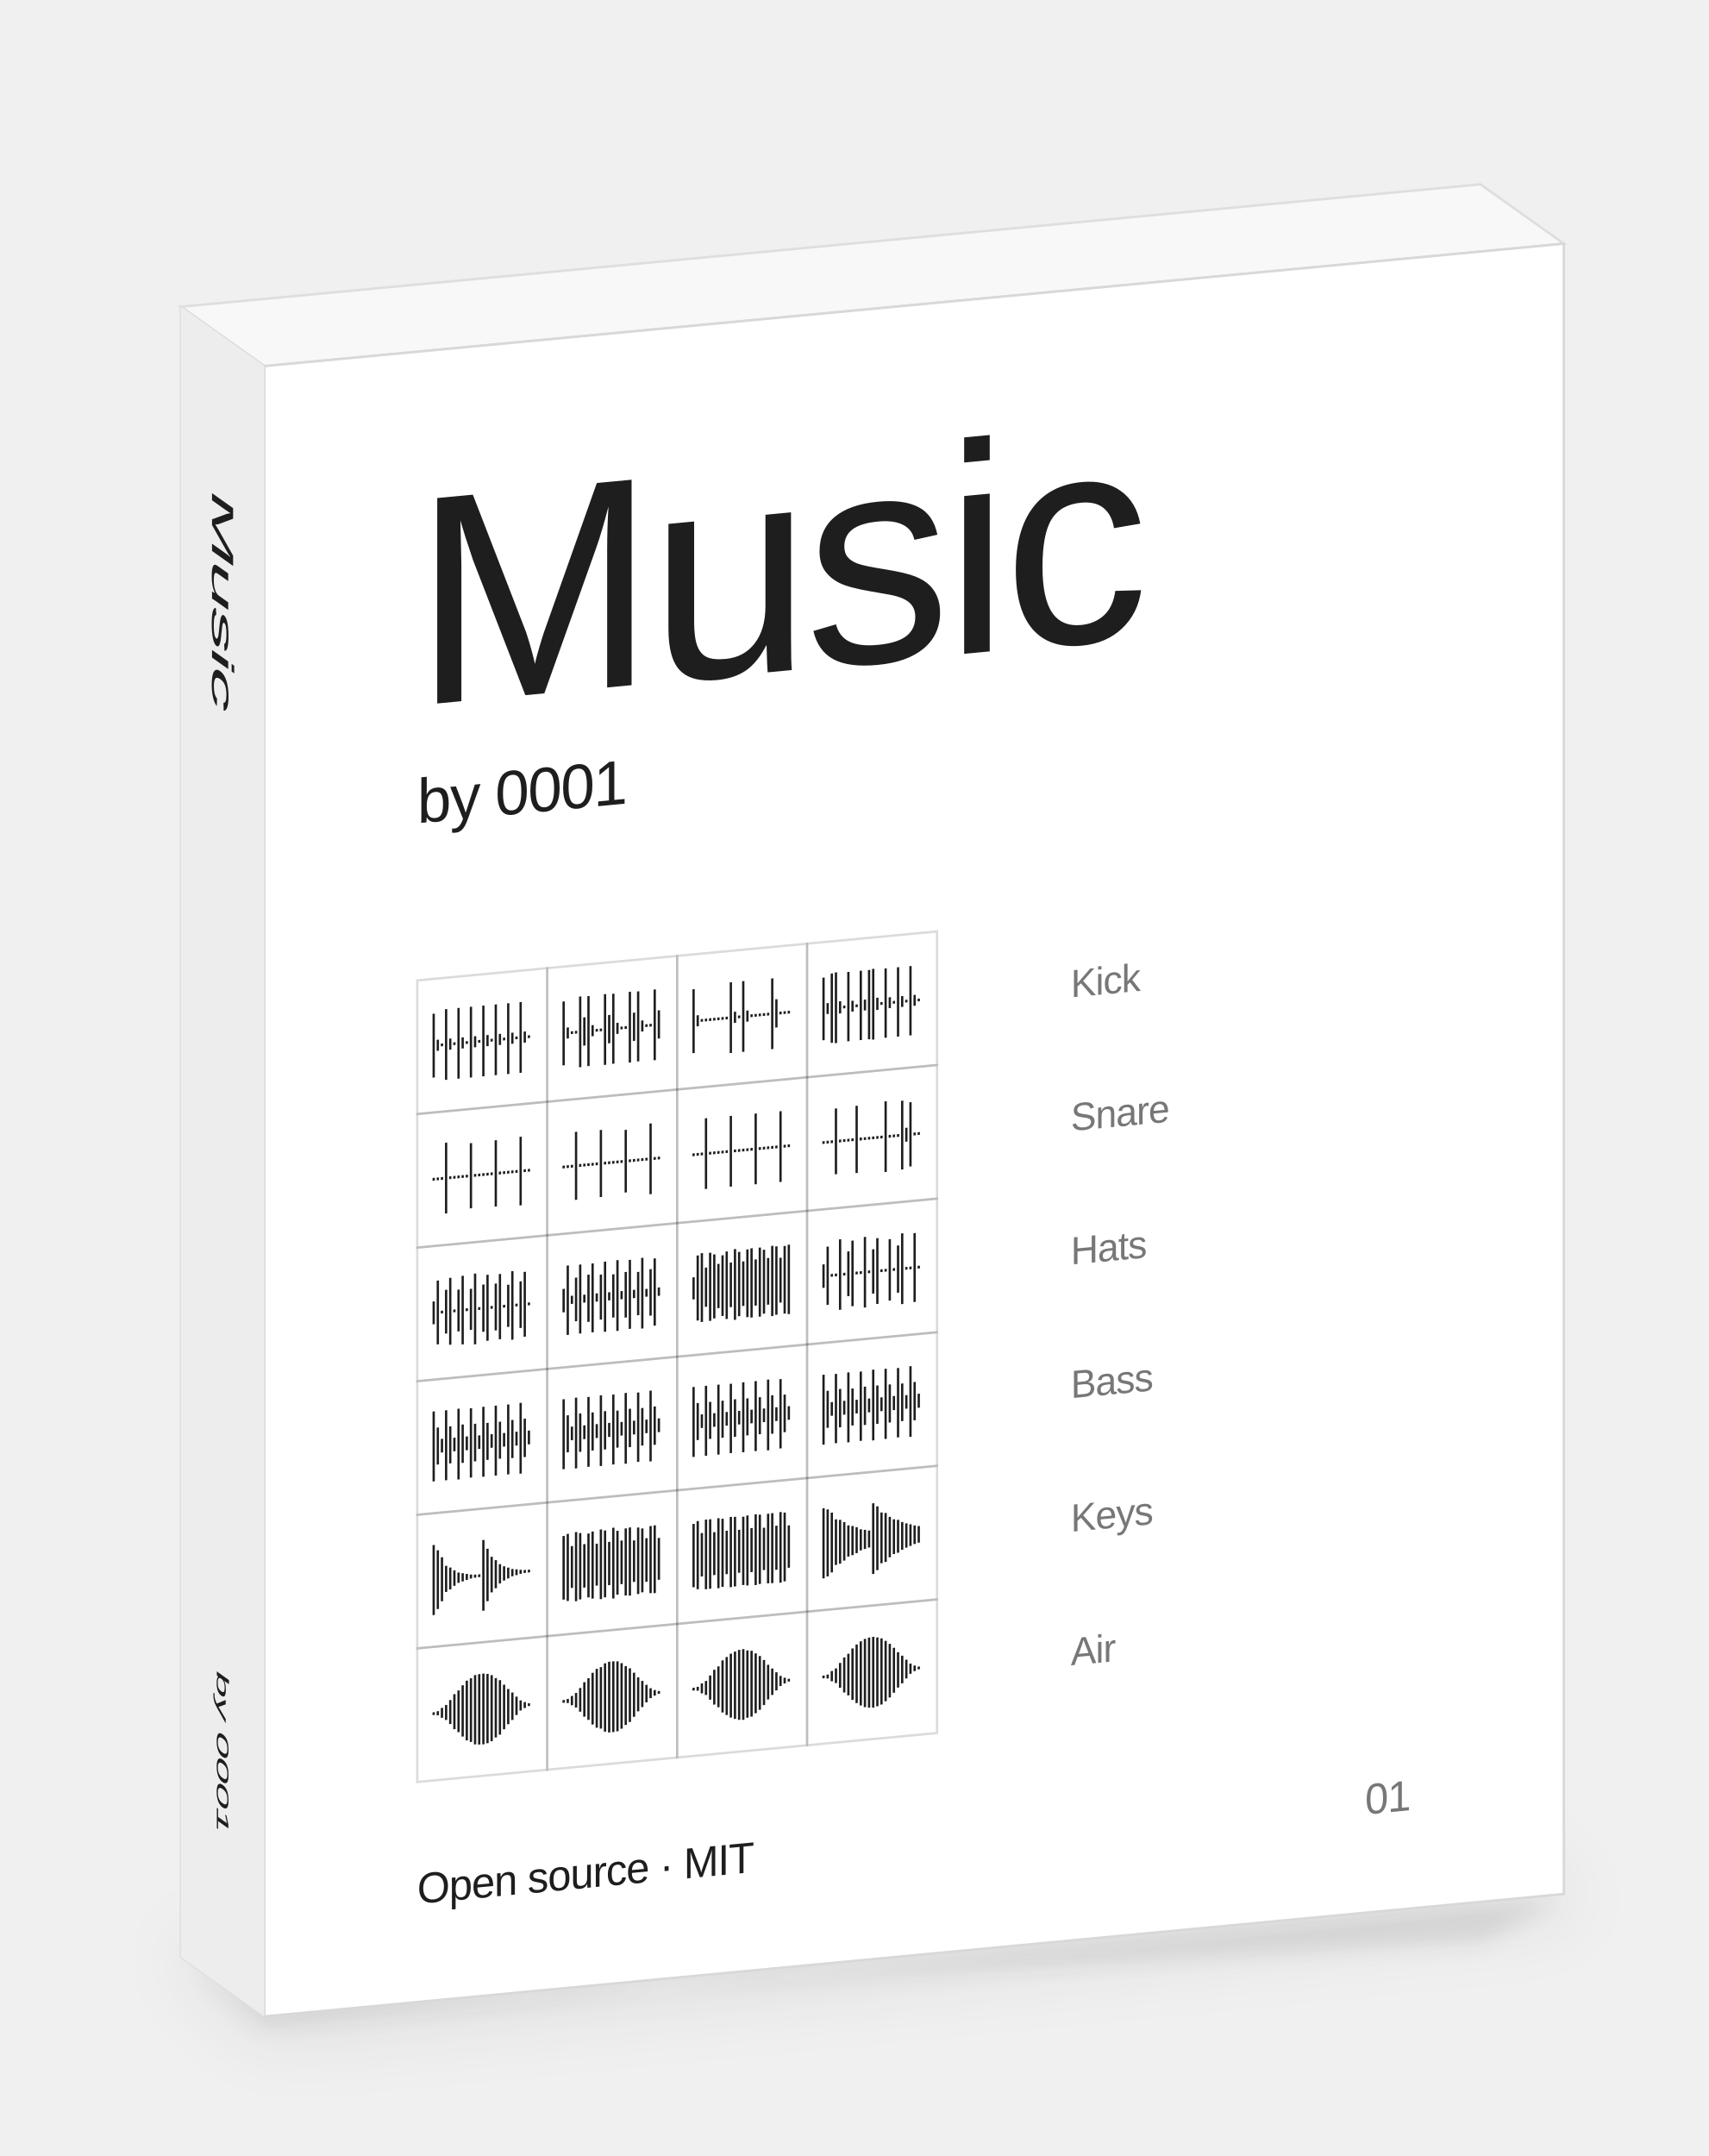
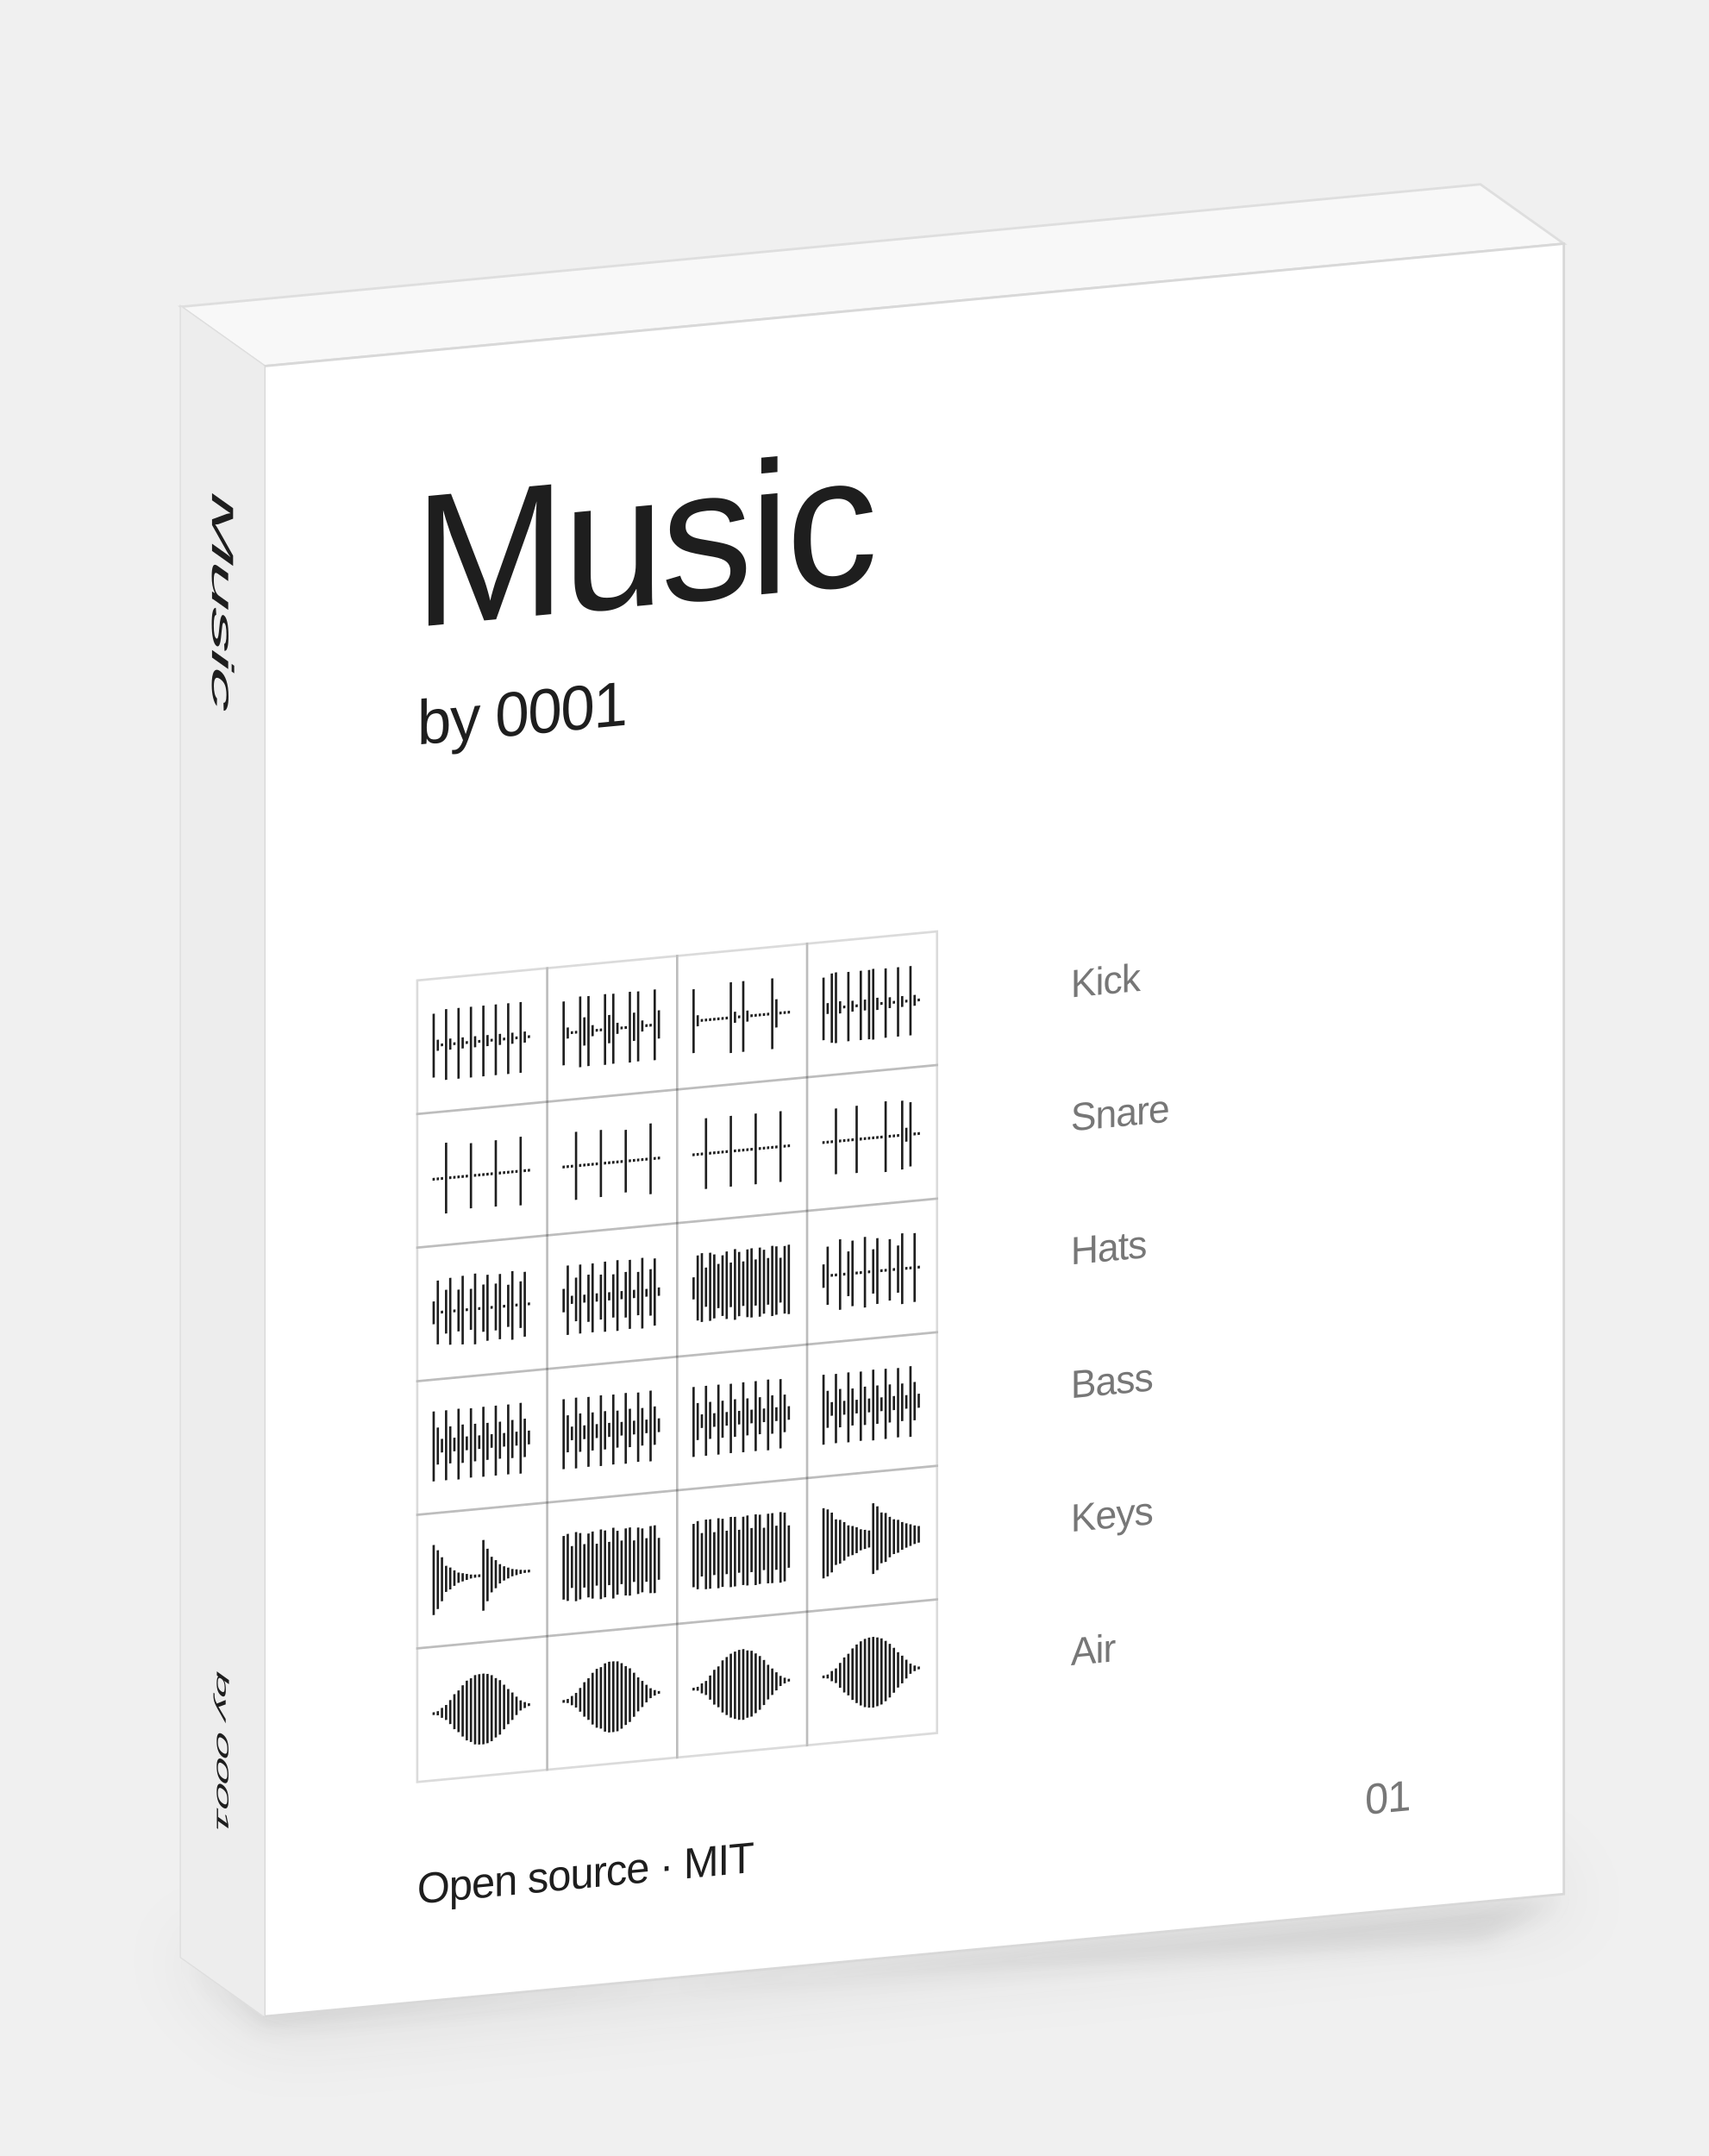
<svg xmlns="http://www.w3.org/2000/svg" width="420" height="530" viewBox="0 0 420 530" role="img" aria-labelledby="title desc" data-depth="60">
  <defs>
    <style>text{font-family:'GT America',Arial,sans-serif;letter-spacing:-.02em}</style>
    <pattern id="box-grid" width="20" height="20" patternUnits="userSpaceOnUse">
      <path d="M20 0H0V20" fill="none" stroke="#1e1e1e" stroke-opacity="0" stroke-width=".6" />
    </pattern>
    <filter id="floor-shadow" x="-30%" y="-150%" width="160%" height="400%" color-interpolation-filters="sRGB">
      <feGaussianBlur stdDeviation="9" />
    </filter>
    <filter id="contact-shadow" x="-30%" y="-150%" width="160%" height="400%" color-interpolation-filters="sRGB">
      <feGaussianBlur stdDeviation="2.5" />
    </filter>
  </defs>
  <path d="M43 479 65 500 389 469 367 453Z" fill="#1e1e1e" opacity=".10" filter="url(#floor-shadow)" />
  <path d="M45 481 65 498 384 467 365 477 65 494Z" fill="#1e1e1e" opacity=".10" filter="url(#contact-shadow)" />
  <path d="M44.479 75.407 363.974 45.31 384.495 59.903 65 90Z" fill="#f8f8f8" stroke="#dedede" stroke-width=".6" />
  <path d="M44.479 75.407 65 90 65 495.689 44.479 481.096Z" fill="#ededed" stroke="#dedede" stroke-width=".6" />
  <path d="M65 90 384.495 59.903 384.495 465.592 65 495.689Z" fill="#fff" stroke="#d8d8d8" stroke-width=".6" />
  <g transform="matrix(0.9396926 -0.08852133 0 0.9659258 65 90)" fill="#1e1e1e">
    <g data-layout-id="music-title" data-layout-name="Music title" transform="translate(0 0)">
-       <text x="39" y="90" font-size="76">Music</text>
+       <text x="39" y="70" font-size="48">Music</text>
    </g>
    <g data-layout-id="music-publisher" data-layout-name="Publisher" transform="translate(0 0)">
-       <text x="40" y="120" font-size="16">by 0001</text>
+       <text x="40" y="100" font-size="16">by 0001</text>
    </g>
    <g data-layout-id="music-waveforms" data-layout-name="Six track waveforms" transform="translate(0 0)">
      <text x="211" y="180" font-size="10" fill="#777">Kick</text>
      <rect x="40" y="160" width="34" height="34" fill="none" stroke="#1e1e1e" stroke-opacity=".16" stroke-width=".6" />
      <rect x="44.0" y="168.875" width=".6" height="16.249" />
      <rect x="45.083" y="175.591" width=".6" height="2.818" />
      <rect x="46.167" y="176.65" width=".6" height="0.7" />
      <rect x="47.25" y="168.0" width=".6" height="18.0" />
      <rect x="48.333" y="175.591" width=".6" height="2.818" />
      <rect x="49.417" y="176.65" width=".6" height="0.7" />
      <rect x="50.5" y="168.0" width=".6" height="18.0" />
      <rect x="51.583" y="175.591" width=".6" height="2.818" />
      <rect x="52.667" y="176.65" width=".6" height="0.7" />
      <rect x="53.75" y="168.0" width=".6" height="18.0" />
      <rect x="54.833" y="175.591" width=".6" height="2.818" />
      <rect x="55.917" y="176.65" width=".6" height="0.7" />
      <rect x="57.0" y="168.0" width=".6" height="18.0" />
      <rect x="58.083" y="175.591" width=".6" height="2.818" />
      <rect x="59.167" y="176.65" width=".6" height="0.7" />
      <rect x="60.25" y="168.0" width=".6" height="18.0" />
      <rect x="61.333" y="175.591" width=".6" height="2.818" />
      <rect x="62.417" y="176.65" width=".6" height="0.7" />
      <rect x="63.5" y="168.0" width=".6" height="18.0" />
      <rect x="64.583" y="175.591" width=".6" height="2.818" />
      <rect x="65.667" y="176.65" width=".6" height="0.7" />
      <rect x="66.75" y="168.0" width=".6" height="18.0" />
      <rect x="67.833" y="175.591" width=".6" height="2.818" />
      <rect x="68.917" y="176.65" width=".6" height="0.7" />
      <rect x="74" y="160" width="34" height="34" fill="none" stroke="#1e1e1e" stroke-opacity=".16" stroke-width=".6" />
      <rect x="78.0" y="168.875" width=".6" height="16.249" />
      <rect x="79.083" y="175.591" width=".6" height="2.818" />
      <rect x="80.167" y="176.65" width=".6" height="0.7" />
      <rect x="81.25" y="176.65" width=".6" height="0.7" />
      <rect x="82.333" y="168.0" width=".6" height="18.0" />
      <rect x="83.417" y="173.405" width=".6" height="7.189" />
      <rect x="84.5" y="168.095" width=".6" height="17.811" />
      <rect x="85.583" y="175.591" width=".6" height="2.818" />
      <rect x="86.667" y="176.65" width=".6" height="0.7" />
      <rect x="87.75" y="176.65" width=".6" height="0.7" />
      <rect x="88.833" y="168.0" width=".6" height="18.0" />
      <rect x="89.917" y="173.405" width=".6" height="7.189" />
      <rect x="91.0" y="168.095" width=".6" height="17.811" />
      <rect x="92.083" y="175.591" width=".6" height="2.818" />
      <rect x="93.167" y="176.65" width=".6" height="0.7" />
      <rect x="94.25" y="176.65" width=".6" height="0.7" />
      <rect x="95.333" y="168.0" width=".6" height="18.0" />
      <rect x="96.417" y="173.405" width=".6" height="7.189" />
      <rect x="97.5" y="168.095" width=".6" height="17.811" />
      <rect x="98.583" y="175.591" width=".6" height="2.818" />
      <rect x="99.667" y="176.65" width=".6" height="0.7" />
      <rect x="100.75" y="176.65" width=".6" height="0.7" />
      <rect x="101.833" y="168.0" width=".6" height="18.0" />
      <rect x="102.917" y="173.405" width=".6" height="7.189" />
      <rect x="108" y="160" width="34" height="34" fill="none" stroke="#1e1e1e" stroke-opacity=".16" stroke-width=".6" />
      <rect x="112.0" y="168.875" width=".6" height="16.249" />
      <rect x="113.083" y="175.591" width=".6" height="2.818" />
      <rect x="114.167" y="176.65" width=".6" height="0.7" />
      <rect x="115.25" y="176.65" width=".6" height="0.7" />
      <rect x="116.333" y="176.65" width=".6" height="0.7" />
      <rect x="117.417" y="176.65" width=".6" height="0.7" />
      <rect x="118.5" y="176.65" width=".6" height="0.7" />
      <rect x="119.583" y="176.65" width=".6" height="0.7" />
      <rect x="120.667" y="176.65" width=".6" height="0.7" />
      <rect x="121.75" y="168.0" width=".6" height="18.0" />
      <rect x="122.833" y="175.591" width=".6" height="2.818" />
      <rect x="123.917" y="176.65" width=".6" height="0.7" />
      <rect x="125.0" y="168.0" width=".6" height="18.0" />
      <rect x="126.083" y="175.591" width=".6" height="2.818" />
      <rect x="127.167" y="176.65" width=".6" height="0.7" />
      <rect x="128.25" y="176.65" width=".6" height="0.7" />
      <rect x="129.333" y="176.65" width=".6" height="0.7" />
      <rect x="130.417" y="176.65" width=".6" height="0.7" />
      <rect x="131.5" y="176.65" width=".6" height="0.7" />
      <rect x="132.583" y="168.0" width=".6" height="18.0" />
      <rect x="133.667" y="173.405" width=".6" height="7.189" />
      <rect x="134.75" y="176.65" width=".6" height="0.7" />
      <rect x="135.833" y="176.65" width=".6" height="0.7" />
      <rect x="136.917" y="176.65" width=".6" height="0.7" />
      <rect x="142" y="160" width="34" height="34" fill="none" stroke="#1e1e1e" stroke-opacity=".16" stroke-width=".6" />
      <rect x="146.0" y="169.036" width=".6" height="15.928" />
      <rect x="147.083" y="175.619" width=".6" height="2.762" />
      <rect x="148.167" y="168.178" width=".6" height="17.644" />
      <rect x="149.25" y="168.0" width=".6" height="18.0" />
      <rect x="150.333" y="175.448" width=".6" height="3.103" />
      <rect x="151.417" y="176.65" width=".6" height="0.7" />
      <rect x="152.5" y="168.178" width=".6" height="17.644" />
      <rect x="153.583" y="175.619" width=".6" height="2.762" />
      <rect x="154.667" y="176.65" width=".6" height="0.7" />
      <rect x="155.75" y="168.178" width=".6" height="17.644" />
      <rect x="156.833" y="175.619" width=".6" height="2.762" />
      <rect x="157.917" y="168.178" width=".6" height="17.644" />
      <rect x="159.0" y="168.0" width=".6" height="18.0" />
      <rect x="160.083" y="175.448" width=".6" height="3.103" />
      <rect x="161.167" y="176.65" width=".6" height="0.7" />
      <rect x="162.25" y="168.178" width=".6" height="17.644" />
      <rect x="163.333" y="175.619" width=".6" height="2.762" />
      <rect x="164.417" y="176.65" width=".6" height="0.7" />
      <rect x="165.5" y="168.178" width=".6" height="17.644" />
      <rect x="166.583" y="175.619" width=".6" height="2.762" />
      <rect x="167.667" y="176.65" width=".6" height="0.7" />
      <rect x="168.75" y="168.178" width=".6" height="17.644" />
      <rect x="169.833" y="175.619" width=".6" height="2.762" />
      <rect x="170.917" y="176.65" width=".6" height="0.7" />
      <text x="211" y="214" font-size="10" fill="#777">Snare</text>
      <rect x="40" y="194" width="34" height="34" fill="none" stroke="#1e1e1e" stroke-opacity=".16" stroke-width=".6" />
      <rect x="44.0" y="210.65" width=".6" height="0.7" />
      <rect x="45.083" y="210.65" width=".6" height="0.7" />
      <rect x="46.167" y="210.65" width=".6" height="0.7" />
      <rect x="47.25" y="202.0" width=".6" height="18.0" />
      <rect x="48.333" y="210.65" width=".6" height="0.7" />
      <rect x="49.417" y="210.65" width=".6" height="0.7" />
      <rect x="50.5" y="210.65" width=".6" height="0.7" />
      <rect x="51.583" y="210.65" width=".6" height="0.7" />
      <rect x="52.667" y="210.65" width=".6" height="0.7" />
      <rect x="53.75" y="202.706" width=".6" height="16.588" />
      <rect x="54.833" y="210.65" width=".6" height="0.7" />
      <rect x="55.917" y="210.65" width=".6" height="0.7" />
      <rect x="57.0" y="210.65" width=".6" height="0.7" />
      <rect x="58.083" y="210.65" width=".6" height="0.7" />
      <rect x="59.167" y="210.65" width=".6" height="0.7" />
      <rect x="60.25" y="202.562" width=".6" height="16.876" />
      <rect x="61.333" y="210.64" width=".6" height="0.721" />
      <rect x="62.417" y="210.65" width=".6" height="0.7" />
      <rect x="63.5" y="210.65" width=".6" height="0.7" />
      <rect x="64.583" y="210.65" width=".6" height="0.7" />
      <rect x="65.667" y="210.65" width=".6" height="0.7" />
      <rect x="66.75" y="202.269" width=".6" height="17.463" />
      <rect x="67.833" y="210.644" width=".6" height="0.711" />
      <rect x="68.917" y="210.65" width=".6" height="0.7" />
      <rect x="74" y="194" width="34" height="34" fill="none" stroke="#1e1e1e" stroke-opacity=".16" stroke-width=".6" />
      <rect x="78.0" y="210.65" width=".6" height="0.7" />
      <rect x="79.083" y="210.65" width=".6" height="0.7" />
      <rect x="80.167" y="210.65" width=".6" height="0.7" />
      <rect x="81.25" y="202.346" width=".6" height="17.308" />
      <rect x="82.333" y="210.632" width=".6" height="0.737" />
      <rect x="83.417" y="210.65" width=".6" height="0.7" />
      <rect x="84.5" y="210.65" width=".6" height="0.7" />
      <rect x="85.583" y="210.65" width=".6" height="0.7" />
      <rect x="86.667" y="210.65" width=".6" height="0.7" />
      <rect x="87.75" y="202.463" width=".6" height="17.074" />
      <rect x="88.833" y="210.65" width=".6" height="0.7" />
      <rect x="89.917" y="210.65" width=".6" height="0.7" />
      <rect x="91.0" y="210.65" width=".6" height="0.7" />
      <rect x="92.083" y="210.65" width=".6" height="0.7" />
      <rect x="93.167" y="210.65" width=".6" height="0.7" />
      <rect x="94.25" y="203.036" width=".6" height="15.929" />
      <rect x="95.333" y="210.649" width=".6" height="0.702" />
      <rect x="96.417" y="210.65" width=".6" height="0.7" />
      <rect x="97.5" y="210.65" width=".6" height="0.7" />
      <rect x="98.583" y="210.65" width=".6" height="0.7" />
      <rect x="99.667" y="210.65" width=".6" height="0.7" />
      <rect x="100.75" y="202.0" width=".6" height="18.0" />
      <rect x="101.833" y="210.65" width=".6" height="0.7" />
      <rect x="102.917" y="210.65" width=".6" height="0.7" />
      <rect x="108" y="194" width="34" height="34" fill="none" stroke="#1e1e1e" stroke-opacity=".16" stroke-width=".6" />
      <rect x="112.0" y="210.65" width=".6" height="0.7" />
      <rect x="113.083" y="210.65" width=".6" height="0.7" />
      <rect x="114.167" y="210.65" width=".6" height="0.7" />
      <rect x="115.25" y="202.0" width=".6" height="18.0" />
      <rect x="116.333" y="210.65" width=".6" height="0.7" />
      <rect x="117.417" y="210.65" width=".6" height="0.7" />
      <rect x="118.5" y="210.65" width=".6" height="0.7" />
      <rect x="119.583" y="210.65" width=".6" height="0.7" />
      <rect x="120.667" y="210.65" width=".6" height="0.7" />
      <rect x="121.75" y="202.0" width=".6" height="18.0" />
      <rect x="122.833" y="210.65" width=".6" height="0.7" />
      <rect x="123.917" y="210.65" width=".6" height="0.7" />
      <rect x="125.0" y="210.65" width=".6" height="0.7" />
      <rect x="126.083" y="210.65" width=".6" height="0.7" />
      <rect x="127.167" y="210.65" width=".6" height="0.7" />
      <rect x="128.25" y="202.0" width=".6" height="18.0" />
      <rect x="129.333" y="210.65" width=".6" height="0.7" />
      <rect x="130.417" y="210.65" width=".6" height="0.7" />
      <rect x="131.5" y="210.65" width=".6" height="0.7" />
      <rect x="132.583" y="210.65" width=".6" height="0.7" />
      <rect x="133.667" y="210.65" width=".6" height="0.7" />
      <rect x="134.75" y="202.0" width=".6" height="18.0" />
      <rect x="135.833" y="210.65" width=".6" height="0.7" />
      <rect x="136.917" y="210.65" width=".6" height="0.7" />
      <rect x="142" y="194" width="34" height="34" fill="none" stroke="#1e1e1e" stroke-opacity=".16" stroke-width=".6" />
      <rect x="146.0" y="210.65" width=".6" height="0.7" />
      <rect x="147.083" y="210.65" width=".6" height="0.7" />
      <rect x="148.167" y="210.65" width=".6" height="0.7" />
      <rect x="149.25" y="202.635" width=".6" height="16.73" />
      <rect x="150.333" y="210.642" width=".6" height="0.716" />
      <rect x="151.417" y="210.65" width=".6" height="0.7" />
      <rect x="152.5" y="210.65" width=".6" height="0.7" />
      <rect x="153.583" y="210.65" width=".6" height="0.7" />
      <rect x="154.667" y="202.446" width=".6" height="17.108" />
      <rect x="155.75" y="210.625" width=".6" height="0.751" />
      <rect x="156.833" y="210.65" width=".6" height="0.7" />
      <rect x="157.917" y="210.65" width=".6" height="0.7" />
      <rect x="159.0" y="210.65" width=".6" height="0.7" />
      <rect x="160.083" y="210.65" width=".6" height="0.7" />
      <rect x="161.167" y="210.65" width=".6" height="0.7" />
      <rect x="162.25" y="202.0" width=".6" height="18.0" />
      <rect x="163.333" y="210.647" width=".6" height="0.705" />
      <rect x="164.417" y="210.65" width=".6" height="0.7" />
      <rect x="165.5" y="210.65" width=".6" height="0.7" />
      <rect x="166.583" y="202.247" width=".6" height="17.506" />
      <rect x="167.667" y="209.234" width=".6" height="3.532" />
      <rect x="168.75" y="202.821" width=".6" height="16.357" />
      <rect x="169.833" y="210.632" width=".6" height="0.736" />
      <rect x="170.917" y="210.65" width=".6" height="0.7" />
      <text x="211" y="248" font-size="10" fill="#777">Hats</text>
      <rect x="40" y="228" width="34" height="34" fill="none" stroke="#1e1e1e" stroke-opacity=".16" stroke-width=".6" />
      <rect x="44.0" y="242.099" width=".6" height="5.803" />
      <rect x="45.083" y="236.882" width=".6" height="16.235" />
      <rect x="46.167" y="244.65" width=".6" height="0.7" />
      <rect x="47.25" y="239.433" width=".6" height="11.134" />
      <rect x="48.333" y="236.49" width=".6" height="17.021" />
      <rect x="49.417" y="244.65" width=".6" height="0.7" />
      <rect x="50.5" y="239.687" width=".6" height="10.626" />
      <rect x="51.583" y="236.272" width=".6" height="17.456" />
      <rect x="52.667" y="244.65" width=".6" height="0.7" />
      <rect x="53.75" y="239.784" width=".6" height="10.433" />
      <rect x="54.833" y="236.0" width=".6" height="18.0" />
      <rect x="55.917" y="244.65" width=".6" height="0.7" />
      <rect x="57.0" y="238.986" width=".6" height="12.028" />
      <rect x="58.083" y="236.604" width=".6" height="16.791" />
      <rect x="59.167" y="244.65" width=".6" height="0.7" />
      <rect x="60.25" y="239.04" width=".6" height="11.919" />
      <rect x="61.333" y="236.701" width=".6" height="16.598" />
      <rect x="62.417" y="244.65" width=".6" height="0.7" />
      <rect x="63.5" y="239.639" width=".6" height="10.723" />
      <rect x="64.583" y="236.272" width=".6" height="17.456" />
      <rect x="65.667" y="244.65" width=".6" height="0.7" />
      <rect x="66.75" y="239.071" width=".6" height="11.859" />
      <rect x="67.833" y="236.749" width=".6" height="16.501" />
      <rect x="68.917" y="244.65" width=".6" height="0.7" />
      <rect x="74" y="228" width="34" height="34" fill="none" stroke="#1e1e1e" stroke-opacity=".16" stroke-width=".6" />
      <rect x="78.0" y="242.02" width=".6" height="5.959" />
      <rect x="79.083" y="236.171" width=".6" height="17.658" />
      <rect x="80.167" y="243.968" width=".6" height="2.064" />
      <rect x="81.25" y="239.45" width=".6" height="11.1" />
      <rect x="82.333" y="236.226" width=".6" height="17.548" />
      <rect x="83.417" y="243.993" width=".6" height="2.015" />
      <rect x="84.5" y="238.998" width=".6" height="12.004" />
      <rect x="85.583" y="236.232" width=".6" height="17.536" />
      <rect x="86.667" y="243.95" width=".6" height="2.1" />
      <rect x="87.75" y="239.279" width=".6" height="11.442" />
      <rect x="88.833" y="236.079" width=".6" height="17.841" />
      <rect x="89.917" y="243.962" width=".6" height="2.076" />
      <rect x="91.0" y="239.499" width=".6" height="11.003" />
      <rect x="92.083" y="236.0" width=".6" height="18.0" />
      <rect x="93.167" y="243.962" width=".6" height="2.076" />
      <rect x="94.25" y="239.199" width=".6" height="11.601" />
      <rect x="95.333" y="236.22" width=".6" height="17.56" />
      <rect x="96.417" y="243.95" width=".6" height="2.1" />
      <rect x="97.5" y="239.486" width=".6" height="11.027" />
      <rect x="98.583" y="236.012" width=".6" height="17.976" />
      <rect x="99.667" y="244.011" width=".6" height="1.978" />
      <rect x="100.75" y="239.09" width=".6" height="11.821" />
      <rect x="101.833" y="236.452" width=".6" height="17.096" />
      <rect x="102.917" y="243.931" width=".6" height="2.137" />
      <rect x="108" y="228" width="34" height="34" fill="none" stroke="#1e1e1e" stroke-opacity=".16" stroke-width=".6" />
      <rect x="112.0" y="242.19" width=".6" height="5.62" />
      <rect x="113.083" y="236.724" width=".6" height="16.552" />
      <rect x="114.167" y="236.245" width=".6" height="17.509" />
      <rect x="115.25" y="240.006" width=".6" height="9.988" />
      <rect x="116.333" y="236.331" width=".6" height="17.337" />
      <rect x="117.417" y="236.859" width=".6" height="16.282" />
      <rect x="118.5" y="239.374" width=".6" height="11.252" />
      <rect x="119.583" y="237.282" width=".6" height="15.436" />
      <rect x="120.667" y="236.411" width=".6" height="17.178" />
      <rect x="121.75" y="239.331" width=".6" height="11.337" />
      <rect x="122.833" y="236.0" width=".6" height="18.0" />
      <rect x="123.917" y="236.822" width=".6" height="16.356" />
      <rect x="125.0" y="239.337" width=".6" height="11.325" />
      <rect x="126.083" y="236.38" width=".6" height="17.239" />
      <rect x="127.167" y="236.196" width=".6" height="17.607" />
      <rect x="128.25" y="239.129" width=".6" height="11.742" />
      <rect x="129.333" y="236.209" width=".6" height="17.583" />
      <rect x="130.417" y="236.865" width=".6" height="16.27" />
      <rect x="131.5" y="239.061" width=".6" height="11.877" />
      <rect x="132.583" y="236.067" width=".6" height="17.865" />
      <rect x="133.667" y="236.301" width=".6" height="17.399" />
      <rect x="134.75" y="239.301" width=".6" height="11.399" />
      <rect x="135.833" y="236.399" width=".6" height="17.202" />
      <rect x="136.917" y="236.172" width=".6" height="17.656" />
      <rect x="142" y="228" width="34" height="34" fill="none" stroke="#1e1e1e" stroke-opacity=".16" stroke-width=".6" />
      <rect x="146.0" y="242.016" width=".6" height="5.967" />
      <rect x="147.083" y="237.594" width=".6" height="14.813" />
      <rect x="148.167" y="244.65" width=".6" height="0.7" />
      <rect x="149.25" y="244.65" width=".6" height="0.7" />
      <rect x="150.333" y="236.031" width=".6" height="17.938" />
      <rect x="151.417" y="244.65" width=".6" height="0.7" />
      <rect x="152.5" y="239.311" width=".6" height="11.378" />
      <rect x="153.583" y="236.661" width=".6" height="16.678" />
      <rect x="154.667" y="244.65" width=".6" height="0.7" />
      <rect x="155.75" y="244.65" width=".6" height="0.7" />
      <rect x="156.833" y="236.019" width=".6" height="17.963" />
      <rect x="157.917" y="244.65" width=".6" height="0.7" />
      <rect x="159.0" y="239.36" width=".6" height="11.279" />
      <rect x="160.083" y="236.63" width=".6" height="16.74" />
      <rect x="161.167" y="244.65" width=".6" height="0.7" />
      <rect x="162.25" y="244.65" width=".6" height="0.7" />
      <rect x="163.333" y="237.186" width=".6" height="15.628" />
      <rect x="164.417" y="244.65" width=".6" height="0.7" />
      <rect x="165.5" y="238.996" width=".6" height="12.008" />
      <rect x="166.583" y="236.0" width=".6" height="18.0" />
      <rect x="167.667" y="244.65" width=".6" height="0.7" />
      <rect x="168.75" y="244.65" width=".6" height="0.7" />
      <rect x="169.833" y="236.241" width=".6" height="17.518" />
      <rect x="170.917" y="244.65" width=".6" height="0.7" />
      <text x="211" y="282" font-size="10" fill="#777">Bass</text>
      <rect x="40" y="262" width="34" height="34" fill="none" stroke="#1e1e1e" stroke-opacity=".16" stroke-width=".6" />
      <rect x="44.0" y="270.102" width=".6" height="17.796" />
      <rect x="45.083" y="274.292" width=".6" height="9.417" />
      <rect x="46.167" y="277.268" width=".6" height="3.463" />
      <rect x="47.25" y="270.102" width=".6" height="17.796" />
      <rect x="48.333" y="274.292" width=".6" height="9.417" />
      <rect x="49.417" y="277.268" width=".6" height="3.463" />
      <rect x="50.5" y="270.0" width=".6" height="18.0" />
      <rect x="51.583" y="274.117" width=".6" height="9.766" />
      <rect x="52.667" y="277.249" width=".6" height="3.501" />
      <rect x="53.75" y="270.18" width=".6" height="17.64" />
      <rect x="54.833" y="274.219" width=".6" height="9.562" />
      <rect x="55.917" y="277.276" width=".6" height="3.447" />
      <rect x="57.0" y="270.102" width=".6" height="17.796" />
      <rect x="58.083" y="274.292" width=".6" height="9.417" />
      <rect x="59.167" y="277.268" width=".6" height="3.463" />
      <rect x="60.25" y="270.102" width=".6" height="17.796" />
      <rect x="61.333" y="274.292" width=".6" height="9.417" />
      <rect x="62.417" y="277.268" width=".6" height="3.463" />
      <rect x="63.5" y="270.11" width=".6" height="17.78" />
      <rect x="64.583" y="274.154" width=".6" height="9.691" />
      <rect x="65.667" y="277.228" width=".6" height="3.544" />
      <rect x="66.75" y="270.0" width=".6" height="18.0" />
      <rect x="67.833" y="274.117" width=".6" height="9.766" />
      <rect x="68.917" y="277.249" width=".6" height="3.501" />
      <rect x="74" y="262" width="34" height="34" fill="none" stroke="#1e1e1e" stroke-opacity=".16" stroke-width=".6" />
      <rect x="78.0" y="270.102" width=".6" height="17.796" />
      <rect x="79.083" y="274.292" width=".6" height="9.417" />
      <rect x="80.167" y="277.268" width=".6" height="3.463" />
      <rect x="81.25" y="270.0" width=".6" height="18.0" />
      <rect x="82.333" y="274.117" width=".6" height="9.766" />
      <rect x="83.417" y="277.249" width=".6" height="3.501" />
      <rect x="84.5" y="270.11" width=".6" height="17.78" />
      <rect x="85.583" y="274.154" width=".6" height="9.691" />
      <rect x="86.667" y="277.228" width=".6" height="3.544" />
      <rect x="87.75" y="270.008" width=".6" height="17.984" />
      <rect x="88.833" y="274.125" width=".6" height="9.75" />
      <rect x="89.917" y="277.217" width=".6" height="3.566" />
      <rect x="91.0" y="270.102" width=".6" height="17.796" />
      <rect x="92.083" y="274.292" width=".6" height="9.417" />
      <rect x="93.167" y="277.268" width=".6" height="3.463" />
      <rect x="94.25" y="270.0" width=".6" height="18.0" />
      <rect x="95.333" y="274.117" width=".6" height="9.766" />
      <rect x="96.417" y="277.249" width=".6" height="3.501" />
      <rect x="97.5" y="270.18" width=".6" height="17.64" />
      <rect x="98.583" y="274.219" width=".6" height="9.562" />
      <rect x="99.667" y="277.276" width=".6" height="3.447" />
      <rect x="100.75" y="270.0" width=".6" height="18.0" />
      <rect x="101.833" y="274.117" width=".6" height="9.766" />
      <rect x="102.917" y="277.249" width=".6" height="3.501" />
      <rect x="108" y="262" width="34" height="34" fill="none" stroke="#1e1e1e" stroke-opacity=".16" stroke-width=".6" />
      <rect x="112.0" y="270.102" width=".6" height="17.796" />
      <rect x="113.083" y="274.292" width=".6" height="9.417" />
      <rect x="114.167" y="277.268" width=".6" height="3.463" />
      <rect x="115.25" y="270.102" width=".6" height="17.796" />
      <rect x="116.333" y="274.292" width=".6" height="9.417" />
      <rect x="117.417" y="277.268" width=".6" height="3.463" />
      <rect x="118.5" y="270.102" width=".6" height="17.796" />
      <rect x="119.583" y="274.292" width=".6" height="9.417" />
      <rect x="120.667" y="277.268" width=".6" height="3.463" />
      <rect x="121.75" y="270.18" width=".6" height="17.64" />
      <rect x="122.833" y="274.219" width=".6" height="9.562" />
      <rect x="123.917" y="277.276" width=".6" height="3.447" />
      <rect x="125.0" y="270.102" width=".6" height="17.796" />
      <rect x="126.083" y="274.292" width=".6" height="9.417" />
      <rect x="127.167" y="277.268" width=".6" height="3.463" />
      <rect x="128.25" y="270.102" width=".6" height="17.796" />
      <rect x="129.333" y="274.292" width=".6" height="9.417" />
      <rect x="130.417" y="277.268" width=".6" height="3.463" />
      <rect x="131.5" y="270.0" width=".6" height="18.0" />
      <rect x="132.583" y="274.117" width=".6" height="9.766" />
      <rect x="133.667" y="277.249" width=".6" height="3.501" />
      <rect x="134.75" y="270.18" width=".6" height="17.64" />
      <rect x="135.833" y="274.219" width=".6" height="9.562" />
      <rect x="136.917" y="277.276" width=".6" height="3.447" />
      <rect x="142" y="262" width="34" height="34" fill="none" stroke="#1e1e1e" stroke-opacity=".16" stroke-width=".6" />
      <rect x="146.0" y="270.102" width=".6" height="17.796" />
      <rect x="147.083" y="274.292" width=".6" height="9.417" />
      <rect x="148.167" y="277.268" width=".6" height="3.463" />
      <rect x="149.25" y="270.186" width=".6" height="17.629" />
      <rect x="150.333" y="274.12" width=".6" height="9.761" />
      <rect x="151.417" y="277.239" width=".6" height="3.523" />
      <rect x="152.5" y="270.102" width=".6" height="17.796" />
      <rect x="153.583" y="274.292" width=".6" height="9.417" />
      <rect x="154.667" y="277.268" width=".6" height="3.463" />
      <rect x="155.75" y="270.186" width=".6" height="17.629" />
      <rect x="156.833" y="274.12" width=".6" height="9.761" />
      <rect x="157.917" y="277.239" width=".6" height="3.523" />
      <rect x="159.0" y="270.0" width=".6" height="18.0" />
      <rect x="160.083" y="274.117" width=".6" height="9.766" />
      <rect x="161.167" y="277.249" width=".6" height="3.501" />
      <rect x="162.25" y="270.07" width=".6" height="17.86" />
      <rect x="163.333" y="274.154" width=".6" height="9.691" />
      <rect x="164.417" y="277.209" width=".6" height="3.582" />
      <rect x="165.5" y="270.18" width=".6" height="17.64" />
      <rect x="166.583" y="274.219" width=".6" height="9.562" />
      <rect x="167.667" y="277.276" width=".6" height="3.447" />
      <rect x="168.75" y="270.008" width=".6" height="17.984" />
      <rect x="169.833" y="274.125" width=".6" height="9.75" />
      <rect x="170.917" y="277.217" width=".6" height="3.566" />
      <text x="211" y="316" font-size="10" fill="#777">Keys</text>
      <rect x="40" y="296" width="34" height="34" fill="none" stroke="#1e1e1e" stroke-opacity=".16" stroke-width=".6" />
      <rect x="44.0" y="304.086" width=".6" height="17.828" />
      <rect x="45.083" y="305.521" width=".6" height="14.958" />
      <rect x="46.167" y="307.404" width=".6" height="11.192" />
      <rect x="47.25" y="309.679" width=".6" height="6.641" />
      <rect x="48.333" y="310.213" width=".6" height="5.573" />
      <rect x="49.417" y="311.031" width=".6" height="3.938" />
      <rect x="50.5" y="311.694" width=".6" height="2.612" />
      <rect x="51.583" y="311.955" width=".6" height="2.091" />
      <rect x="52.667" y="312.238" width=".6" height="1.524" />
      <rect x="53.75" y="312.494" width=".6" height="1.012" />
      <rect x="54.833" y="312.605" width=".6" height="0.79" />
      <rect x="55.917" y="312.65" width=".6" height="0.7" />
      <rect x="57.0" y="304.0" width=".6" height="18.0" />
      <rect x="58.083" y="306.323" width=".6" height="13.353" />
      <rect x="59.167" y="308.472" width=".6" height="9.056" />
      <rect x="60.25" y="309.424" width=".6" height="7.152" />
      <rect x="61.333" y="310.545" width=".6" height="4.91" />
      <rect x="62.417" y="311.183" width=".6" height="3.634" />
      <rect x="63.5" y="311.623" width=".6" height="2.754" />
      <rect x="64.583" y="312.071" width=".6" height="1.858" />
      <rect x="65.667" y="312.263" width=".6" height="1.473" />
      <rect x="66.75" y="312.481" width=".6" height="1.038" />
      <rect x="67.833" y="312.628" width=".6" height="0.744" />
      <rect x="68.917" y="312.65" width=".6" height="0.7" />
      <rect x="74" y="296" width="34" height="34" fill="none" stroke="#1e1e1e" stroke-opacity=".16" stroke-width=".6" />
      <rect x="78.0" y="304.907" width=".6" height="16.187" />
      <rect x="79.083" y="304.468" width=".6" height="17.063" />
      <rect x="80.167" y="307.674" width=".6" height="10.653" />
      <rect x="81.25" y="304.208" width=".6" height="17.584" />
      <rect x="82.333" y="304.56" width=".6" height="16.881" />
      <rect x="83.417" y="307.474" width=".6" height="11.052" />
      <rect x="84.5" y="304.872" width=".6" height="16.256" />
      <rect x="85.583" y="304.468" width=".6" height="17.063" />
      <rect x="86.667" y="307.674" width=".6" height="10.653" />
      <rect x="87.75" y="304.139" width=".6" height="17.722" />
      <rect x="88.833" y="304.494" width=".6" height="17.011" />
      <rect x="89.917" y="307.496" width=".6" height="11.008" />
      <rect x="91.0" y="304.0" width=".6" height="18.0" />
      <rect x="92.083" y="304.872" width=".6" height="16.256" />
      <rect x="93.167" y="307.457" width=".6" height="11.086" />
      <rect x="94.25" y="304.468" width=".6" height="17.063" />
      <rect x="95.333" y="304.325" width=".6" height="17.349" />
      <rect x="96.417" y="307.717" width=".6" height="10.566" />
      <rect x="97.5" y="304.542" width=".6" height="16.916" />
      <rect x="98.583" y="304.872" width=".6" height="16.256" />
      <rect x="99.667" y="307.457" width=".6" height="11.086" />
      <rect x="100.75" y="304.468" width=".6" height="17.063" />
      <rect x="101.833" y="304.377" width=".6" height="17.245" />
      <rect x="102.917" y="307.674" width=".6" height="10.653" />
      <rect x="108" y="296" width="34" height="34" fill="none" stroke="#1e1e1e" stroke-opacity=".16" stroke-width=".6" />
      <rect x="112.0" y="304.941" width=".6" height="16.118" />
      <rect x="113.083" y="304.326" width=".6" height="17.347" />
      <rect x="114.167" y="307.475" width=".6" height="11.049" />
      <rect x="115.25" y="304.142" width=".6" height="17.716" />
      <rect x="116.333" y="304.163" width=".6" height="17.674" />
      <rect x="117.417" y="307.544" width=".6" height="10.912" />
      <rect x="118.5" y="304.095" width=".6" height="17.811" />
      <rect x="119.583" y="304.326" width=".6" height="17.347" />
      <rect x="120.667" y="307.475" width=".6" height="11.049" />
      <rect x="121.75" y="304.064" width=".6" height="17.871" />
      <rect x="122.833" y="304.146" width=".6" height="17.708" />
      <rect x="123.917" y="307.536" width=".6" height="10.929" />
      <rect x="125.0" y="304.309" width=".6" height="17.381" />
      <rect x="126.083" y="304.095" width=".6" height="17.811" />
      <rect x="127.167" y="307.394" width=".6" height="11.212" />
      <rect x="128.25" y="304.0" width=".6" height="18.0" />
      <rect x="129.333" y="304.185" width=".6" height="17.631" />
      <rect x="130.417" y="307.613" width=".6" height="10.774" />
      <rect x="131.5" y="304.146" width=".6" height="17.708" />
      <rect x="132.583" y="304.095" width=".6" height="17.811" />
      <rect x="133.667" y="307.394" width=".6" height="11.212" />
      <rect x="134.75" y="304.017" width=".6" height="17.966" />
      <rect x="135.833" y="304.249" width=".6" height="17.502" />
      <rect x="136.917" y="307.613" width=".6" height="10.774" />
      <rect x="142" y="296" width="34" height="34" fill="none" stroke="#1e1e1e" stroke-opacity=".16" stroke-width=".6" />
      <rect x="146.0" y="304.07" width=".6" height="17.86" />
      <rect x="147.083" y="304.476" width=".6" height="17.049" />
      <rect x="148.167" y="305.391" width=".6" height="15.218" />
      <rect x="149.25" y="307.2" width=".6" height="11.601" />
      <rect x="150.333" y="307.427" width=".6" height="11.147" />
      <rect x="151.417" y="308.1" width=".6" height="9.799" />
      <rect x="152.5" y="309.03" width=".6" height="7.94" />
      <rect x="153.583" y="309.291" width=".6" height="7.418" />
      <rect x="154.667" y="309.699" width=".6" height="6.602" />
      <rect x="155.75" y="310.32" width=".6" height="5.361" />
      <rect x="156.833" y="310.563" width=".6" height="4.873" />
      <rect x="157.917" y="310.834" width=".6" height="4.332" />
      <rect x="159.0" y="304.0" width=".6" height="18.0" />
      <rect x="160.083" y="304.881" width=".6" height="16.237" />
      <rect x="161.167" y="306.543" width=".6" height="12.914" />
      <rect x="162.25" y="306.767" width=".6" height="12.465" />
      <rect x="163.333" y="307.856" width=".6" height="10.287" />
      <rect x="164.417" y="308.576" width=".6" height="8.848" />
      <rect x="165.5" y="308.813" width=".6" height="8.375" />
      <rect x="166.583" y="309.474" width=".6" height="7.051" />
      <rect x="167.667" y="309.902" width=".6" height="6.196" />
      <rect x="168.75" y="310.247" width=".6" height="5.506" />
      <rect x="169.833" y="310.636" width=".6" height="4.728" />
      <rect x="170.917" y="310.887" width=".6" height="4.226" />
      <text x="211" y="350" font-size="10" fill="#777">Air</text>
      <rect x="40" y="330" width="34" height="34" fill="none" stroke="#1e1e1e" stroke-opacity=".16" stroke-width=".6" />
      <rect x="44.0" y="346.65" width=".6" height="0.7" />
      <rect x="45.083" y="346.472" width=".6" height="1.056" />
      <rect x="46.167" y="345.737" width=".6" height="2.526" />
      <rect x="47.25" y="345.094" width=".6" height="3.811" />
      <rect x="48.333" y="343.946" width=".6" height="6.107" />
      <rect x="49.417" y="342.546" width=".6" height="8.908" />
      <rect x="50.5" y="341.696" width=".6" height="10.607" />
      <rect x="51.583" y="340.48" width=".6" height="13.041" />
      <rect x="52.667" y="339.401" width=".6" height="15.199" />
      <rect x="53.75" y="338.895" width=".6" height="16.209" />
      <rect x="54.833" y="338.184" width=".6" height="17.633" />
      <rect x="55.917" y="338.046" width=".6" height="17.908" />
      <rect x="57.0" y="338.0" width=".6" height="18.0" />
      <rect x="58.083" y="338.184" width=".6" height="17.633" />
      <rect x="59.167" y="338.597" width=".6" height="16.806" />
      <rect x="60.25" y="339.446" width=".6" height="15.107" />
      <rect x="61.333" y="340.066" width=".6" height="13.867" />
      <rect x="62.417" y="341.329" width=".6" height="11.342" />
      <rect x="63.5" y="342.523" width=".6" height="8.954" />
      <rect x="64.583" y="343.51" width=".6" height="6.98" />
      <rect x="65.667" y="344.658" width=".6" height="4.684" />
      <rect x="66.75" y="345.714" width=".6" height="2.571" />
      <rect x="67.833" y="346.242" width=".6" height="1.515" />
      <rect x="68.917" y="346.65" width=".6" height="0.7" />
      <rect x="74" y="330" width="34" height="34" fill="none" stroke="#1e1e1e" stroke-opacity=".16" stroke-width=".6" />
      <rect x="78.0" y="346.65" width=".6" height="0.7" />
      <rect x="79.083" y="346.483" width=".6" height="1.034" />
      <rect x="80.167" y="345.821" width=".6" height="2.359" />
      <rect x="81.25" y="345.138" width=".6" height="3.724" />
      <rect x="82.333" y="343.979" width=".6" height="6.041" />
      <rect x="83.417" y="342.614" width=".6" height="8.772" />
      <rect x="84.5" y="341.703" width=".6" height="10.593" />
      <rect x="85.583" y="340.421" width=".6" height="13.159" />
      <rect x="86.667" y="339.51" width=".6" height="14.979" />
      <rect x="87.75" y="339.179" width=".6" height="15.641" />
      <rect x="88.833" y="338.31" width=".6" height="17.379" />
      <rect x="89.917" y="338.0" width=".6" height="18.0" />
      <rect x="91.0" y="338.0" width=".6" height="18.0" />
      <rect x="92.083" y="338.103" width=".6" height="17.793" />
      <rect x="93.167" y="338.662" width=".6" height="16.676" />
      <rect x="94.25" y="339.51" width=".6" height="14.979" />
      <rect x="95.333" y="340.172" width=".6" height="13.655" />
      <rect x="96.417" y="341.393" width=".6" height="11.214" />
      <rect x="97.5" y="342.676" width=".6" height="8.648" />
      <rect x="98.583" y="343.669" width=".6" height="6.662" />
      <rect x="99.667" y="344.766" width=".6" height="4.469" />
      <rect x="100.75" y="345.738" width=".6" height="2.524" />
      <rect x="101.833" y="346.297" width=".6" height="1.407" />
      <rect x="102.917" y="346.65" width=".6" height="0.7" />
      <rect x="108" y="330" width="34" height="34" fill="none" stroke="#1e1e1e" stroke-opacity=".16" stroke-width=".6" />
      <rect x="112.0" y="346.65" width=".6" height="0.7" />
      <rect x="113.083" y="346.501" width=".6" height="0.998" />
      <rect x="114.167" y="345.732" width=".6" height="2.536" />
      <rect x="115.25" y="345.212" width=".6" height="3.575" />
      <rect x="116.333" y="343.924" width=".6" height="6.152" />
      <rect x="117.417" y="342.573" width=".6" height="8.855" />
      <rect x="118.5" y="341.804" width=".6" height="10.393" />
      <rect x="119.583" y="340.37" width=".6" height="13.261" />
      <rect x="120.667" y="339.621" width=".6" height="14.758" />
      <rect x="121.75" y="338.873" width=".6" height="16.254" />
      <rect x="122.833" y="338.436" width=".6" height="17.127" />
      <rect x="123.917" y="338.104" width=".6" height="17.792" />
      <rect x="125.0" y="338.0" width=".6" height="18.0" />
      <rect x="126.083" y="338.436" width=".6" height="17.127" />
      <rect x="127.167" y="338.624" width=".6" height="16.753" />
      <rect x="128.25" y="339.393" width=".6" height="15.215" />
      <rect x="129.333" y="340.162" width=".6" height="13.677" />
      <rect x="130.417" y="341.263" width=".6" height="11.473" />
      <rect x="131.5" y="342.594" width=".6" height="8.813" />
      <rect x="132.583" y="343.633" width=".6" height="6.734" />
      <rect x="133.667" y="344.693" width=".6" height="4.614" />
      <rect x="134.75" y="345.711" width=".6" height="2.577" />
      <rect x="135.833" y="346.273" width=".6" height="1.455" />
      <rect x="136.917" y="346.65" width=".6" height="0.7" />
      <rect x="142" y="330" width="34" height="34" fill="none" stroke="#1e1e1e" stroke-opacity=".16" stroke-width=".6" />
      <rect x="146.0" y="346.65" width=".6" height="0.7" />
      <rect x="147.083" y="346.498" width=".6" height="1.005" />
      <rect x="148.167" y="345.702" width=".6" height="2.595" />
      <rect x="149.25" y="345.137" width=".6" height="3.726" />
      <rect x="150.333" y="343.84" width=".6" height="6.321" />
      <rect x="151.417" y="342.542" width=".6" height="8.916" />
      <rect x="152.5" y="341.705" width=".6" height="10.591" />
      <rect x="153.583" y="340.449" width=".6" height="13.102" />
      <rect x="154.667" y="339.549" width=".6" height="14.902" />
      <rect x="155.75" y="338.837" width=".6" height="16.326" />
      <rect x="156.833" y="338.314" width=".6" height="17.372" />
      <rect x="157.917" y="338.084" width=".6" height="17.833" />
      <rect x="159.0" y="338.0" width=".6" height="18.0" />
      <rect x="160.083" y="338.251" width=".6" height="17.498" />
      <rect x="161.167" y="338.586" width=".6" height="16.828" />
      <rect x="162.25" y="339.319" width=".6" height="15.363" />
      <rect x="163.333" y="340.177" width=".6" height="13.647" />
      <rect x="164.417" y="341.286" width=".6" height="11.428" />
      <rect x="165.5" y="342.5" width=".6" height="9.0" />
      <rect x="166.583" y="343.484" width=".6" height="7.033" />
      <rect x="167.667" y="344.614" width=".6" height="4.772" />
      <rect x="168.75" y="345.702" width=".6" height="2.595" />
      <rect x="169.833" y="346.288" width=".6" height="1.423" />
      <rect x="170.917" y="346.65" width=".6" height="0.7" />
    </g>
    <g data-layout-id="music-license" data-layout-name="Open source" transform="translate(0 0)">
      <text x="40" y="395" font-size="11">Open source · MIT</text>
      <text x="300" y="395" font-size="11" text-anchor="end" fill="#777">01</text>
    </g>
  </g>
  <g transform="matrix(0.3420201 0.2432103 0 0.9659258 44.47879 75.40738)">
    <rect width="60" height="420" fill="#ededed" />
    <g data-layout-id="music-spine-title" data-layout-name="Music spine" transform="translate(0 0)">
      <text transform="translate(30 40) rotate(90)" dominant-baseline="central" font-size="22" fill="#1e1e1e">Music</text>
    </g>
    <g data-layout-id="music-spine-publisher" data-layout-name="Spine publisher" transform="translate(0 0)">
      <text transform="translate(30 340) rotate(90)" dominant-baseline="central" font-size="12" fill="#1e1e1e">by 0001</text>
    </g>
  </g>
  <g aria-label="20 by 20 layout grid" pointer-events="none">
    <rect width="340" height="420" transform="matrix(0.9396926 -0.08852133 0 0.9659258 65 90)" fill="url(#box-grid)" />
    <rect width="60" height="420" transform="matrix(0.3420201 0.2432103 0 0.9659258 44.47879 75.40738)" fill="url(#box-grid)" />
    <rect width="340" height="60" transform="matrix(0.9396926 -0.08852133 -0.3420201 -0.2432103 65 90)" fill="url(#box-grid)" />
  </g>
</svg>
